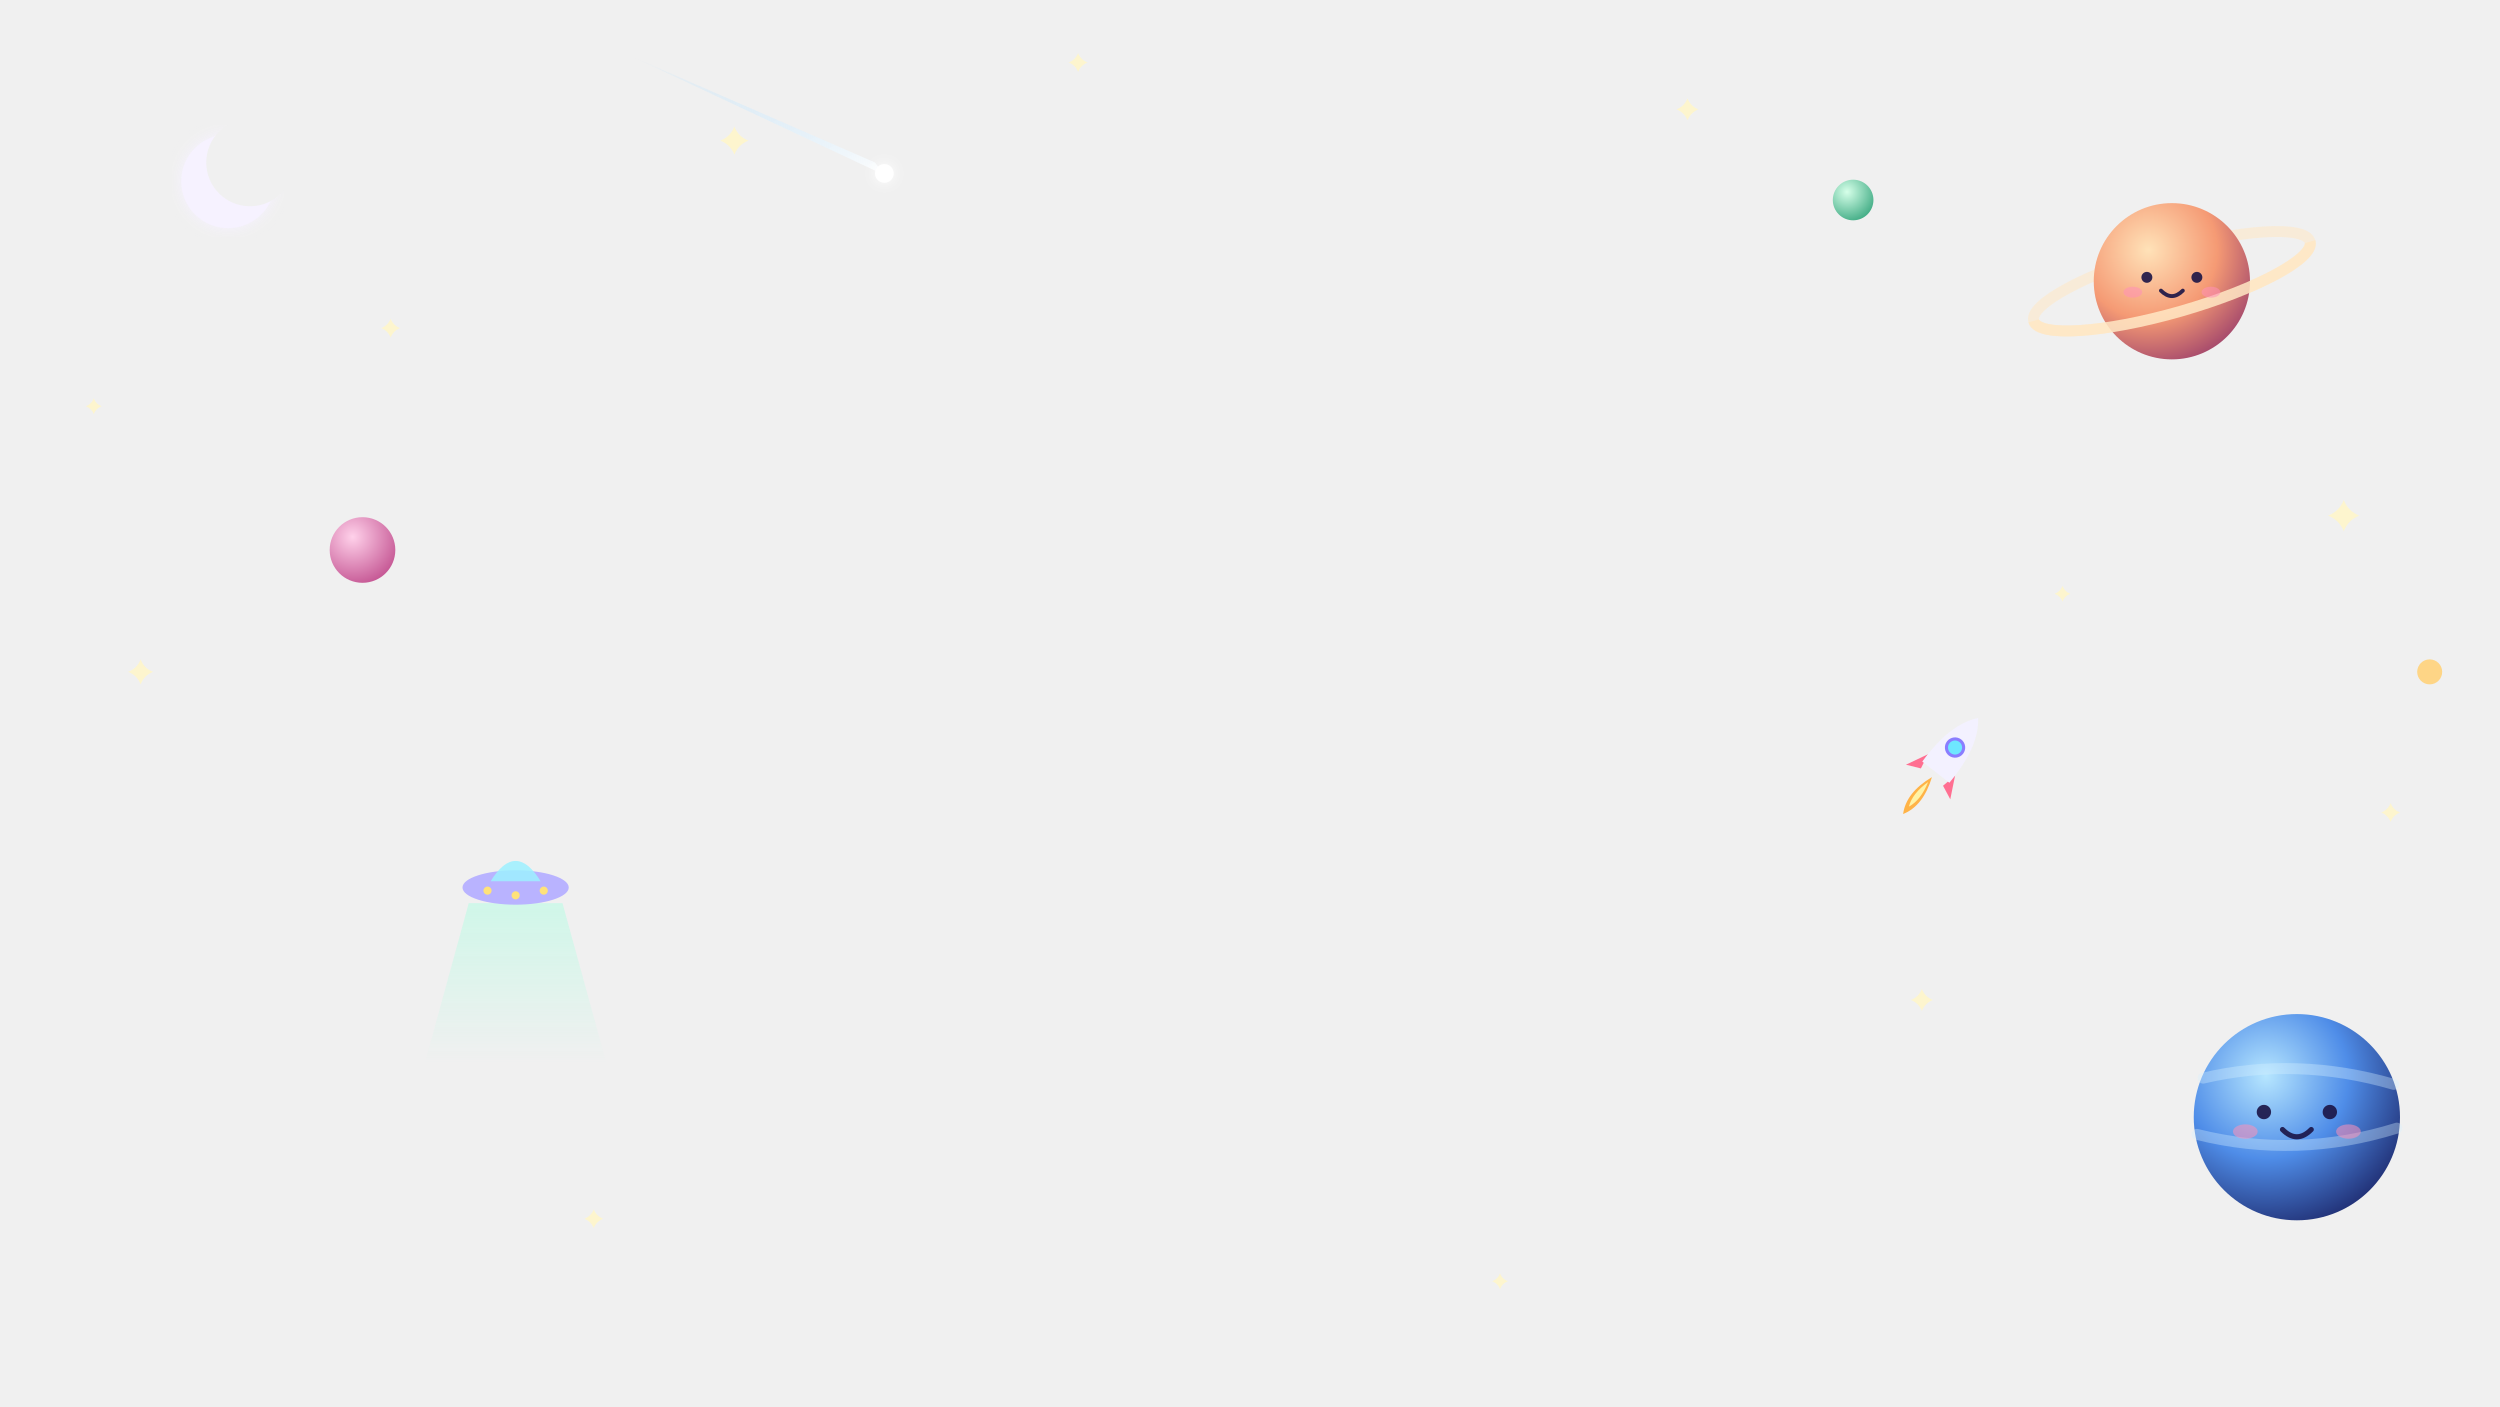
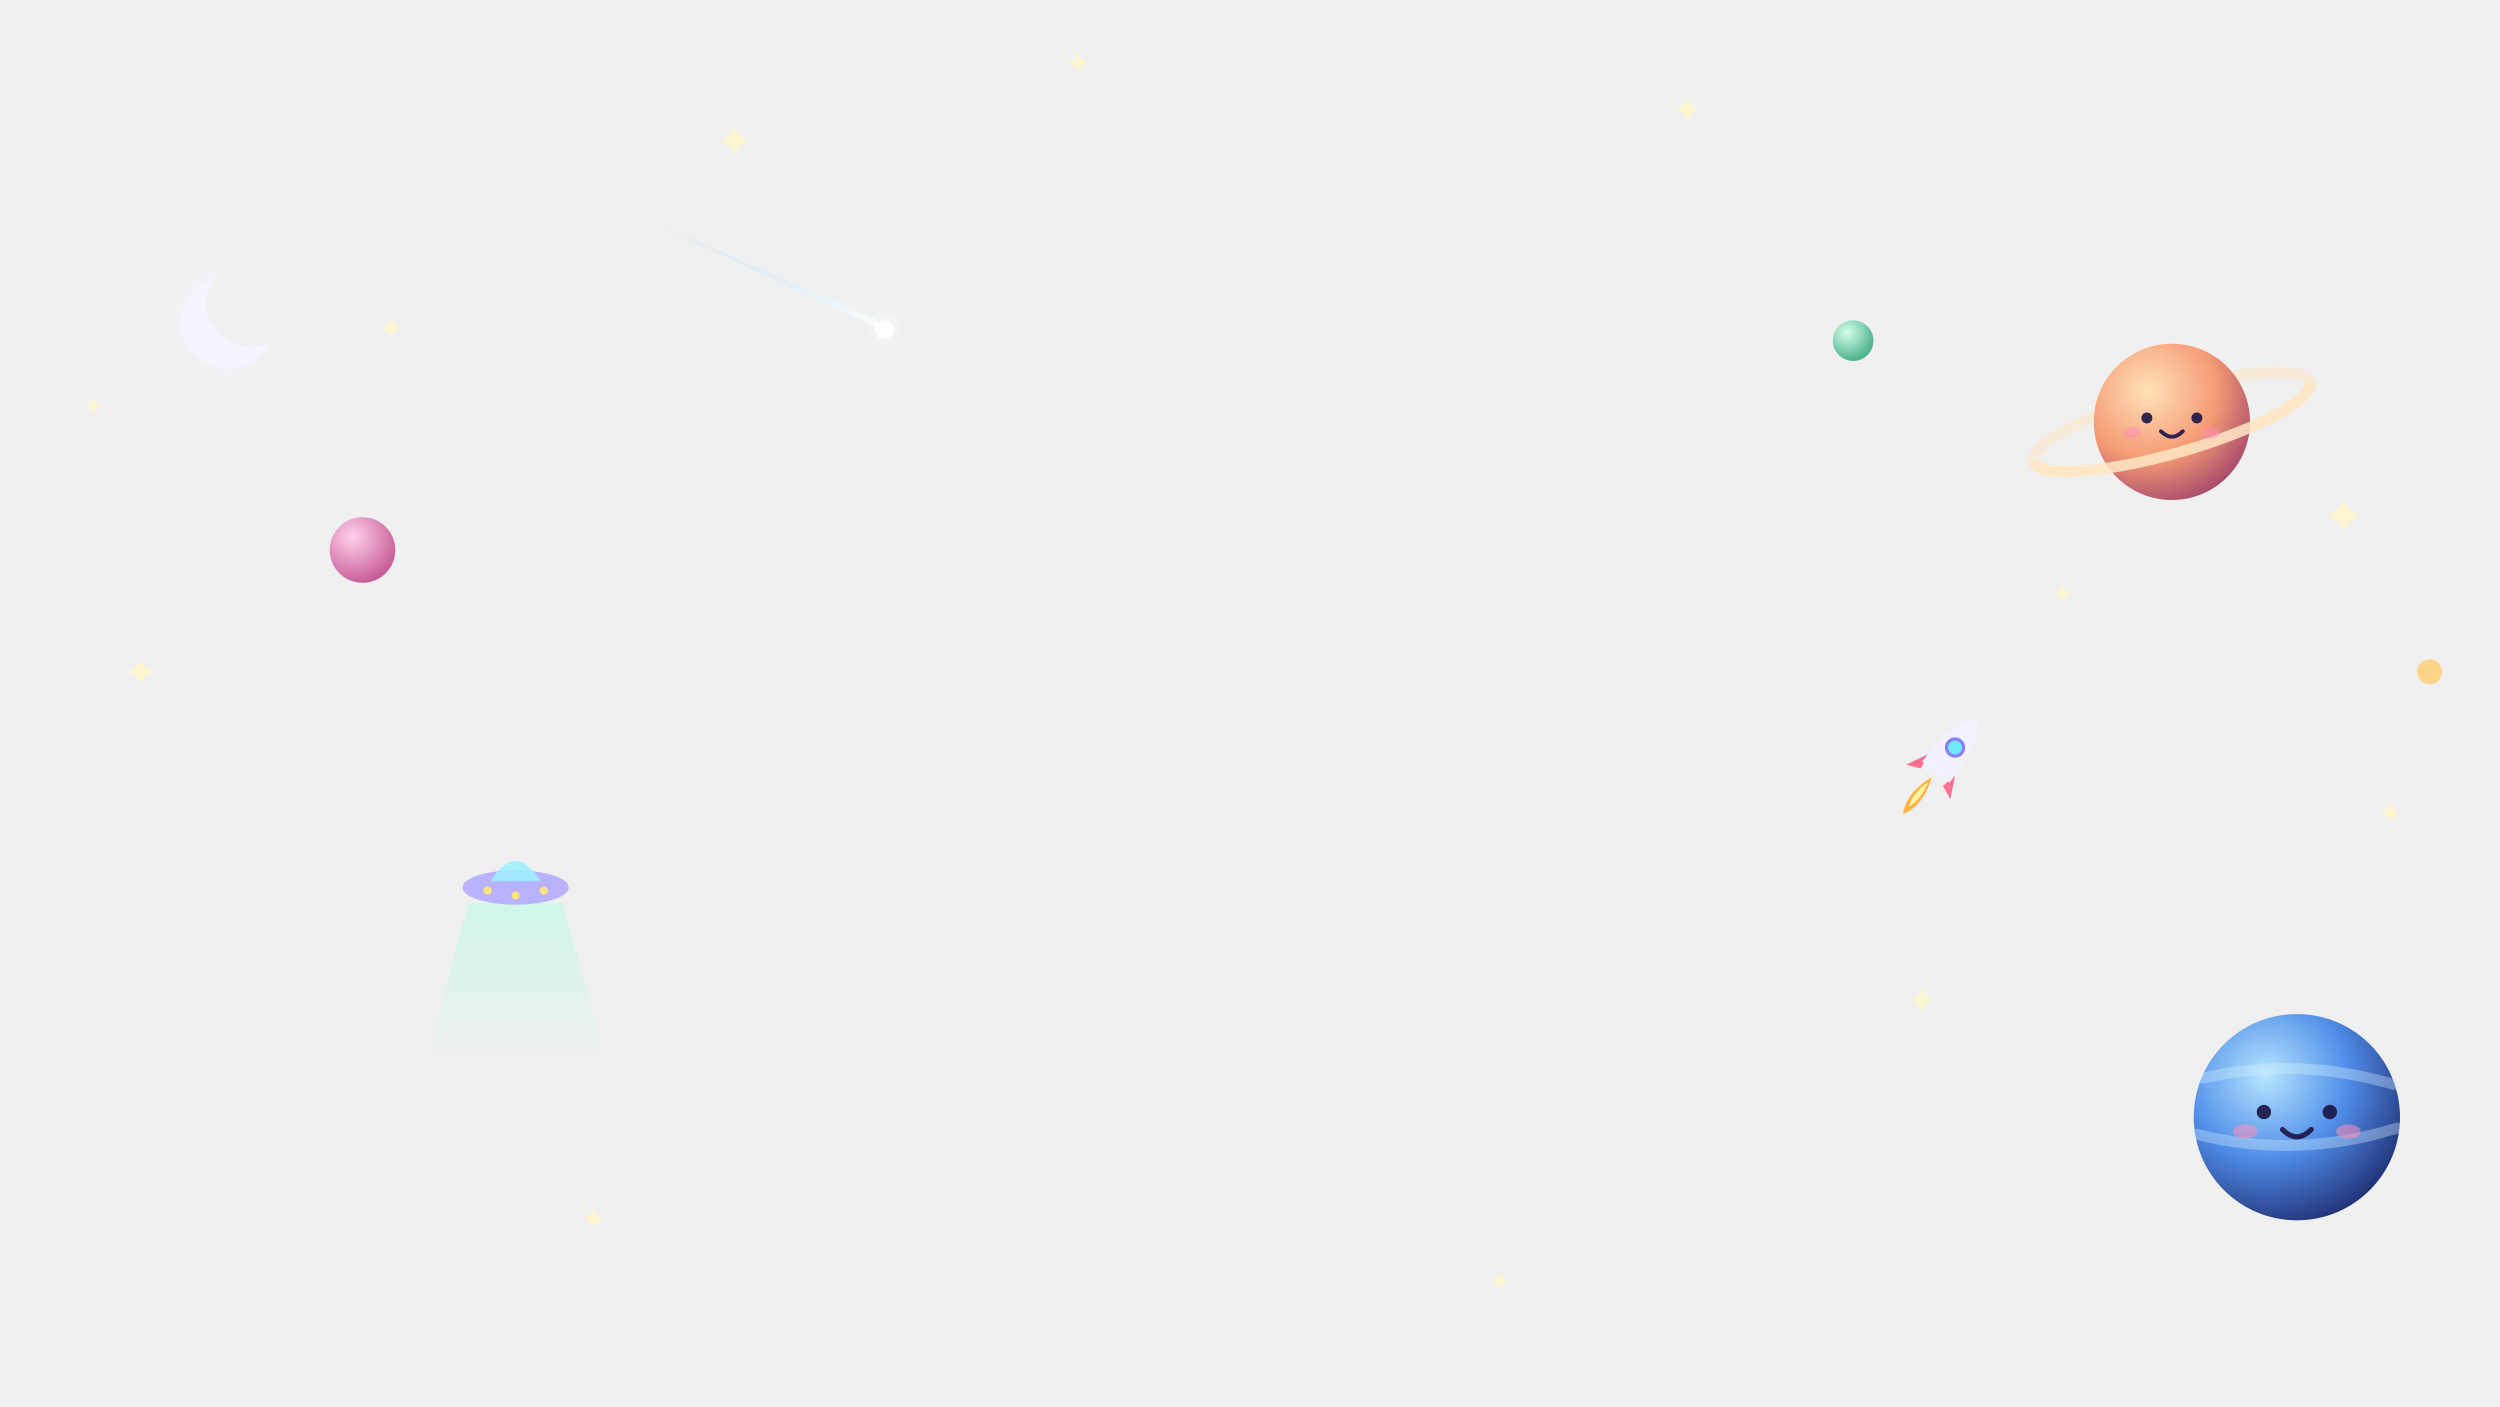
<svg xmlns="http://www.w3.org/2000/svg" width="1600" height="900" viewBox="0 0 1600 900">
  <defs>
    <filter id="g" x="-60%" y="-60%" width="220%" height="220%">
      <feGaussianBlur stdDeviation="4" result="b" />
      <feMerge>
        <feMergeNode in="b" />
        <feMergeNode in="SourceGraphic" />
      </feMerge>
    </filter>
    <radialGradient id="peach" cx="35%" cy="30%" r="80%">
      <stop offset="0" stop-color="#ffe2b8" />
      <stop offset=".55" stop-color="#f59a74" />
      <stop offset="1" stop-color="#9b3f6b" />
    </radialGradient>
    <radialGradient id="blue" cx="35%" cy="30%" r="80%">
      <stop offset="0" stop-color="#b6e6ff" />
      <stop offset=".5" stop-color="#4f8de8" />
      <stop offset="1" stop-color="#1c2669" />
    </radialGradient>
    <radialGradient id="pink" cx="35%" cy="30%" r="80%">
      <stop offset="0" stop-color="#ffd1ea" />
      <stop offset="1" stop-color="#c2508f" />
    </radialGradient>
    <radialGradient id="mint" cx="35%" cy="30%" r="80%">
      <stop offset="0" stop-color="#d6ffe9" />
      <stop offset="1" stop-color="#3aa880" />
    </radialGradient>
    <linearGradient id="tail" x1="1" y1="1" x2="0" y2="0">
      <stop offset="0" stop-color="#fff" stop-opacity=".9" />
      <stop offset="1" stop-color="#9fd8ff" stop-opacity="0" />
    </linearGradient>
    <linearGradient id="beam" x1="0" y1="0" x2="0" y2="1">
      <stop offset="0" stop-color="#a8ffe0" stop-opacity=".45" />
      <stop offset="1" stop-color="#a8ffe0" stop-opacity="0" />
    </linearGradient>
    <mask id="cres">
      <rect width="1600" height="900" fill="#fff" />
      <circle cx="160" cy="104" r="28" fill="#000" />
    </mask>
  </defs>
-   <circle cx="146" cy="116" r="30" fill="#f6f2ff" mask="url(#cres)" filter="url(#g)" />
-   <g transform="rotate(-16 1390 180)">
-     <ellipse cx="1390" cy="180" rx="92" ry="20" fill="none" stroke="#ffe7c4" stroke-opacity=".55" stroke-width="7" />
-   </g>
-   <circle cx="1390" cy="180" r="50" fill="url(#peach)" />
-   <g transform="rotate(-16 1390 180)">
-     <path d="M1298 180 A92 20 0 0 0 1482 180" fill="none" stroke="#ffe7c4" stroke-opacity=".85" stroke-width="7" />
-   </g>
-   <g opacity=".9">
-     <circle cx="1374" cy="177.5" r="3.5" fill="#1b1446" />
-     <circle cx="1406" cy="177.5" r="3.5" fill="#1b1446" />
-     <path d="M1383 186 Q1390 193 1397 186" stroke="#1b1446" stroke-width="2.5" fill="none" stroke-linecap="round" />
-     <ellipse cx="1365" cy="187" rx="6" ry="3.5" fill="#ff8fb8" opacity=".6" />
-     <ellipse cx="1415" cy="187" rx="6" ry="3.5" fill="#ff8fb8" opacity=".6" />
+   <g transform="translate(0 90)">
+     <circle cx="146" cy="116" r="30" fill="#f6f2ff" mask="url(#cres)" filter="url(#g)" />
+     <g transform="rotate(-16 1390 180)">
+       <ellipse cx="1390" cy="180" rx="92" ry="20" fill="none" stroke="#ffe7c4" stroke-opacity=".55" stroke-width="7" />
+     </g>
+     <circle cx="1390" cy="180" r="50" fill="url(#peach)" />
+     <g transform="rotate(-16 1390 180)">
+       <path d="M1298 180 A92 20 0 0 0 1482 180" fill="none" stroke="#ffe7c4" stroke-opacity=".85" stroke-width="7" />
+     </g>
+     <g opacity=".9">
+       <circle cx="1374" cy="177.5" r="3.5" fill="#1b1446" />
+       <circle cx="1406" cy="177.5" r="3.5" fill="#1b1446" />
+       <path d="M1383 186 Q1390 193 1397 186" stroke="#1b1446" stroke-width="2.5" fill="none" stroke-linecap="round" />
+       <ellipse cx="1365" cy="187" rx="6" ry="3.5" fill="#ff8fb8" opacity=".6" />
+       <ellipse cx="1415" cy="187" rx="6" ry="3.5" fill="#ff8fb8" opacity=".6" />
+     </g>
  </g>
  <circle cx="1470" cy="715" r="66" fill="url(#blue)" />
  <path d="M1410 690 Q1470 676 1532 694 M1406 726 Q1470 742 1534 722" stroke="#d6f0ff" stroke-opacity=".35" stroke-width="7" fill="none" stroke-linecap="round" />
  <g opacity=".9">
    <circle cx="1448.9" cy="711.7" r="4.6" fill="#1b1446" />
    <circle cx="1491.1" cy="711.7" r="4.6" fill="#1b1446" />
    <path d="M1460.8 722.9 Q1470 732.2 1479.2 722.9" stroke="#1b1446" stroke-width="3.3" fill="none" stroke-linecap="round" />
    <ellipse cx="1437" cy="724.2" rx="7.9" ry="4.6" fill="#ff8fb8" opacity=".6" />
    <ellipse cx="1503" cy="724.2" rx="7.9" ry="4.6" fill="#ff8fb8" opacity=".6" />
  </g>
  <circle cx="232" cy="352" r="21" fill="url(#pink)" />
-   <circle cx="1186" cy="128" r="13" fill="url(#mint)" />
+   <circle cx="1186" cy="218" r="13" fill="url(#mint)" />
  <circle cx="1555" cy="430" r="8" fill="#ffd27a" opacity=".9" />
-   <path d="M566 112 L404 36 L560 104 Z" fill="url(#tail)" />
-   <circle cx="566" cy="111" r="6" fill="#fff" filter="url(#g)" />
+   <g transform="translate(0 100)">
+     <path d="M566 112 L404 36 L560 104 Z" fill="url(#tail)" />
+     <circle cx="566" cy="111" r="6" fill="#fff" filter="url(#g)" />
+   </g>
  <g transform="translate(1250 480) rotate(38)">
    <path d="M0 22 Q-7 40 0 52 Q7 40 0 22Z" fill="#ffb347" />
    <path d="M0 26 Q-3.5 38 0 46 Q3.5 38 0 26Z" fill="#fff3a6" />
    <path d="M-11 12 L-18 26 L-9 22Z M11 12 L18 26 L9 22Z" fill="#ff6f91" />
    <path d="M0 -26 Q12 -12 11 18 L-11 18 Q-12 -12 0 -26Z" fill="#f3f1ff" />
    <circle cx="0" cy="-2" r="5.5" fill="#6ee7ff" stroke="#8a7dff" stroke-width="2" />
  </g>
  <g transform="translate(330 560)">
    <path d="M-30 18 L30 18 L58 120 L-58 120Z" fill="url(#beam)" />
    <ellipse cx="0" cy="8" rx="34" ry="11" fill="#b9b3ff" />
    <path d="M-16 4 Q0 -22 16 4Z" fill="#9cf0ff" opacity=".85" />
    <circle cx="-18" cy="10" r="2.6" fill="#ffe27a" />
    <circle cx="0" cy="13" r="2.6" fill="#ffe27a" />
    <circle cx="18" cy="10" r="2.6" fill="#ffe27a" />
  </g>
  <path d="M470 81 Q472.5 87.5 479 90 Q472.5 92.5 470 99 Q467.5 92.5 461 90 Q467.5 87.5 470 81Z" fill="#fff6c8" opacity="0.85" />
  <path d="M1080 63 Q1082 68 1087 70 Q1082 72 1080 77 Q1078 72 1073 70 Q1078 68 1080 63Z" fill="#fff6c8" opacity="0.85" />
  <path d="M1500 320 Q1502.8 327.2 1510 330 Q1502.8 332.8 1500 340 Q1497.2 332.8 1490 330 Q1497.2 327.2 1500 320Z" fill="#fff6c8" opacity="0.85" />
  <path d="M90 422 Q92.2 427.8 98 430 Q92.2 432.2 90 438 Q87.8 432.2 82 430 Q87.8 427.8 90 422Z" fill="#fff6c8" opacity="0.85" />
  <path d="M1230 633 Q1232 638 1237 640 Q1232 642 1230 647 Q1228 642 1223 640 Q1228 638 1230 633Z" fill="#fff6c8" opacity="0.85" />
  <path d="M380 774 Q381.7 778.3 386 780 Q381.7 781.7 380 786 Q378.3 781.7 374 780 Q378.3 778.3 380 774Z" fill="#fff6c8" opacity="0.85" />
  <path d="M1530 514 Q1531.7 518.3 1536 520 Q1531.7 521.7 1530 526 Q1528.3 521.7 1524 520 Q1528.3 518.3 1530 514Z" fill="#fff6c8" opacity="0.85" />
  <path d="M690 34 Q691.7 38.3 696 40 Q691.7 41.7 690 46 Q688.3 41.7 684 40 Q688.3 38.3 690 34Z" fill="#fff6c8" opacity="0.85" />
  <path d="M960 815 Q961.4 818.6 965 820 Q961.4 821.4 960 825 Q958.6 821.4 955 820 Q958.6 818.6 960 815Z" fill="#fff6c8" opacity="0.85" />
  <path d="M250 204 Q251.7 208.3 256 210 Q251.7 211.7 250 216 Q248.3 211.7 244 210 Q248.3 208.3 250 204Z" fill="#fff6c8" opacity="0.85" />
  <path d="M1320 375 Q1321.4 378.6 1325 380 Q1321.4 381.4 1320 385 Q1318.6 381.4 1315 380 Q1318.6 378.6 1320 375Z" fill="#fff6c8" opacity="0.85" />
  <path d="M60 255 Q61.4 258.6 65 260 Q61.4 261.4 60 265 Q58.6 261.4 55 260 Q58.6 258.6 60 255Z" fill="#fff6c8" opacity="0.85" />
</svg>
